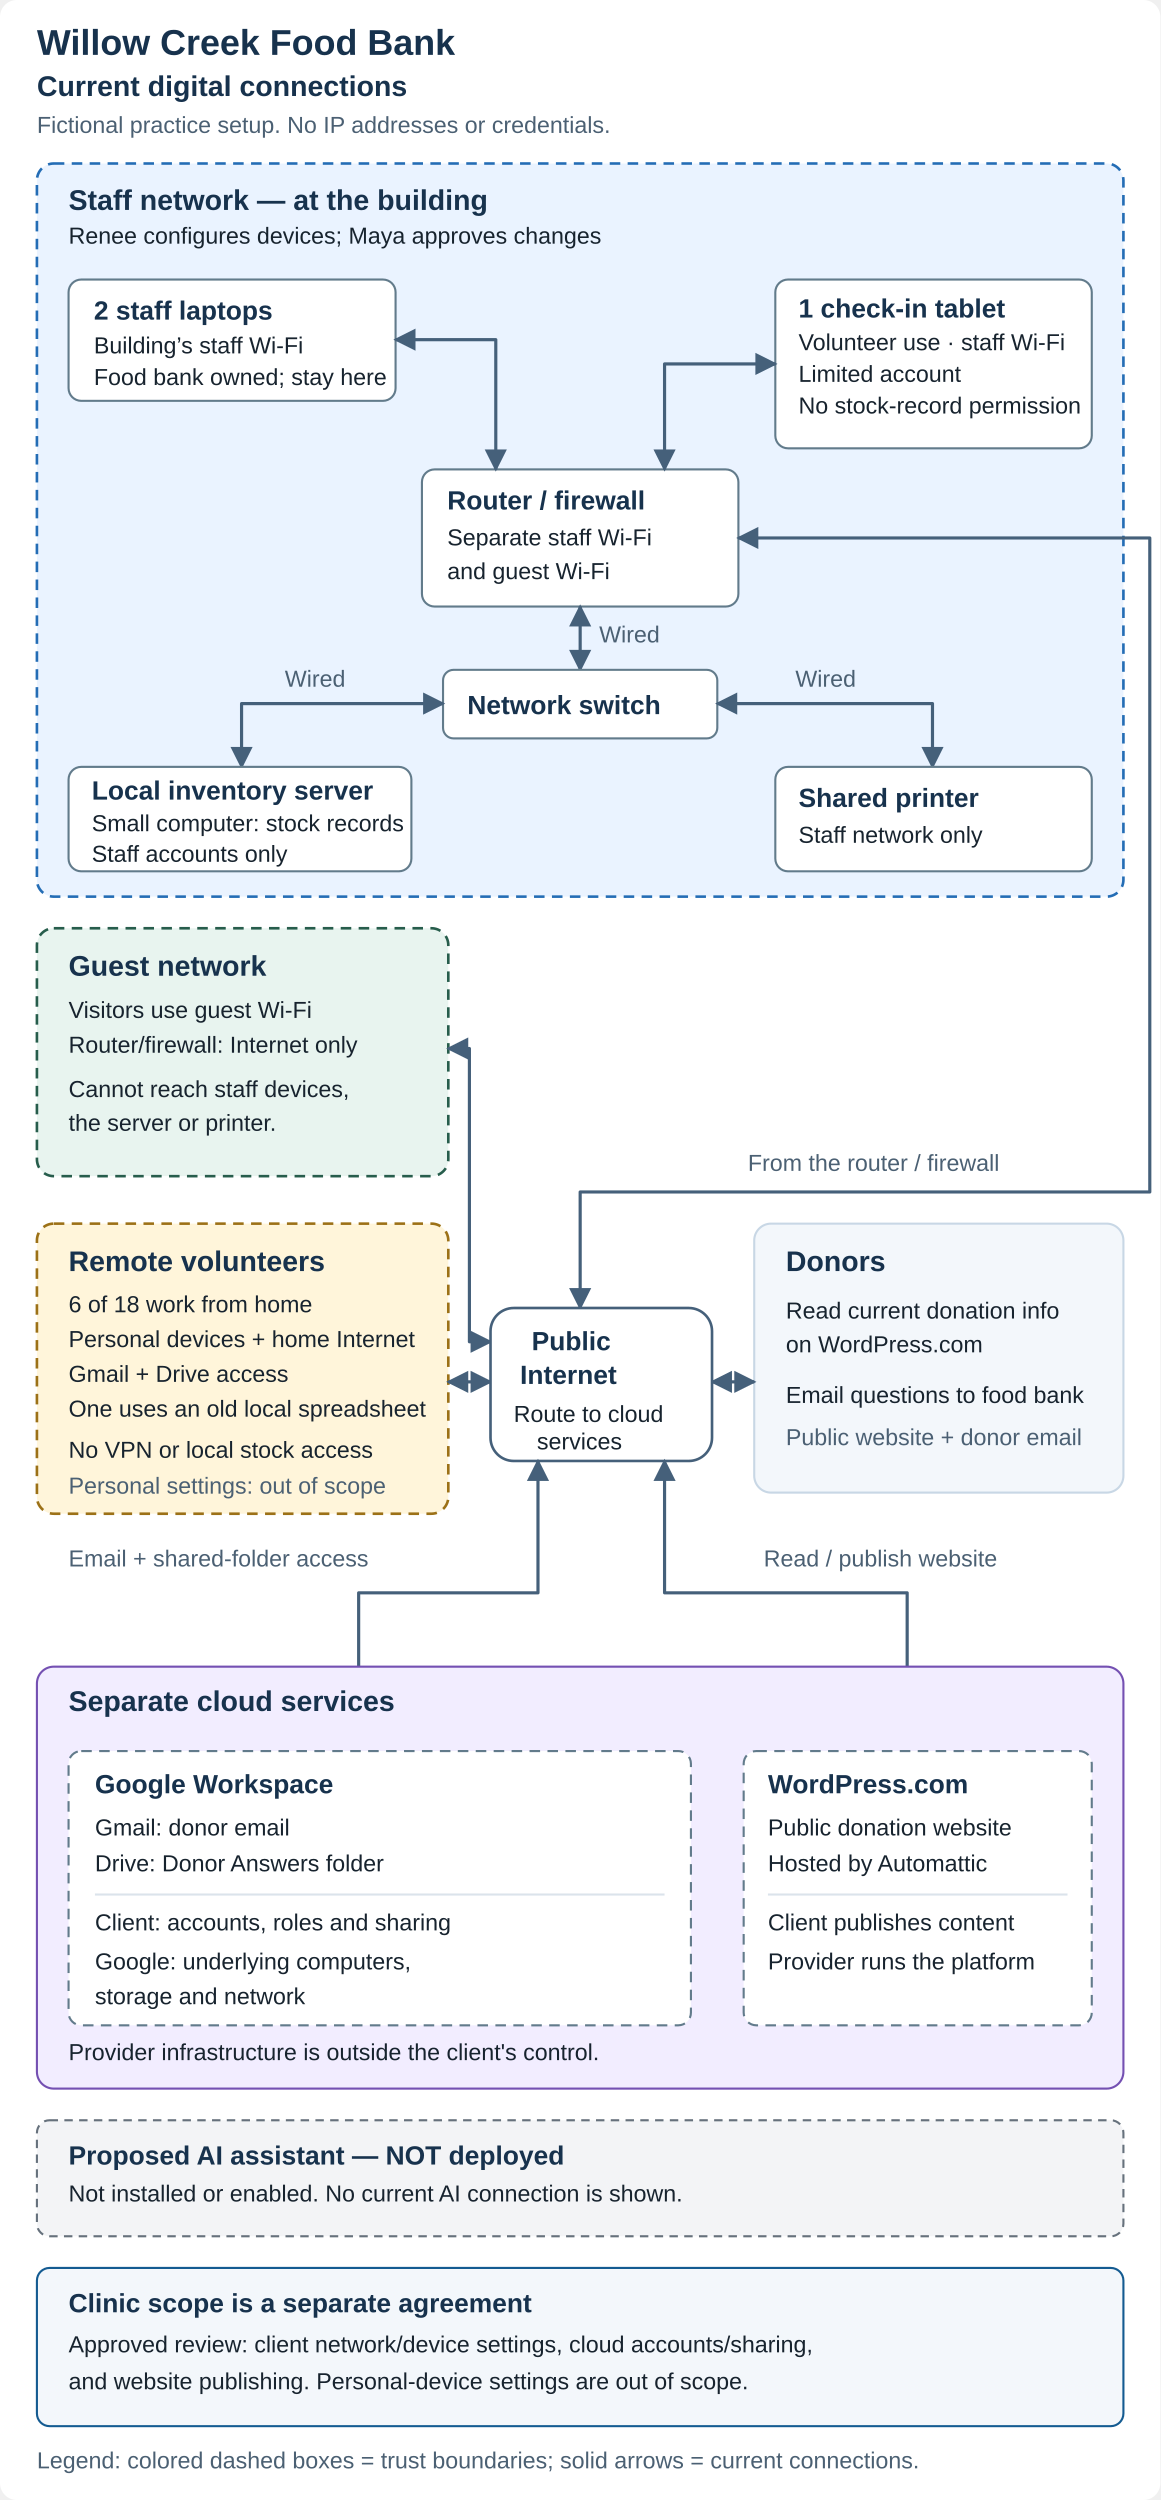
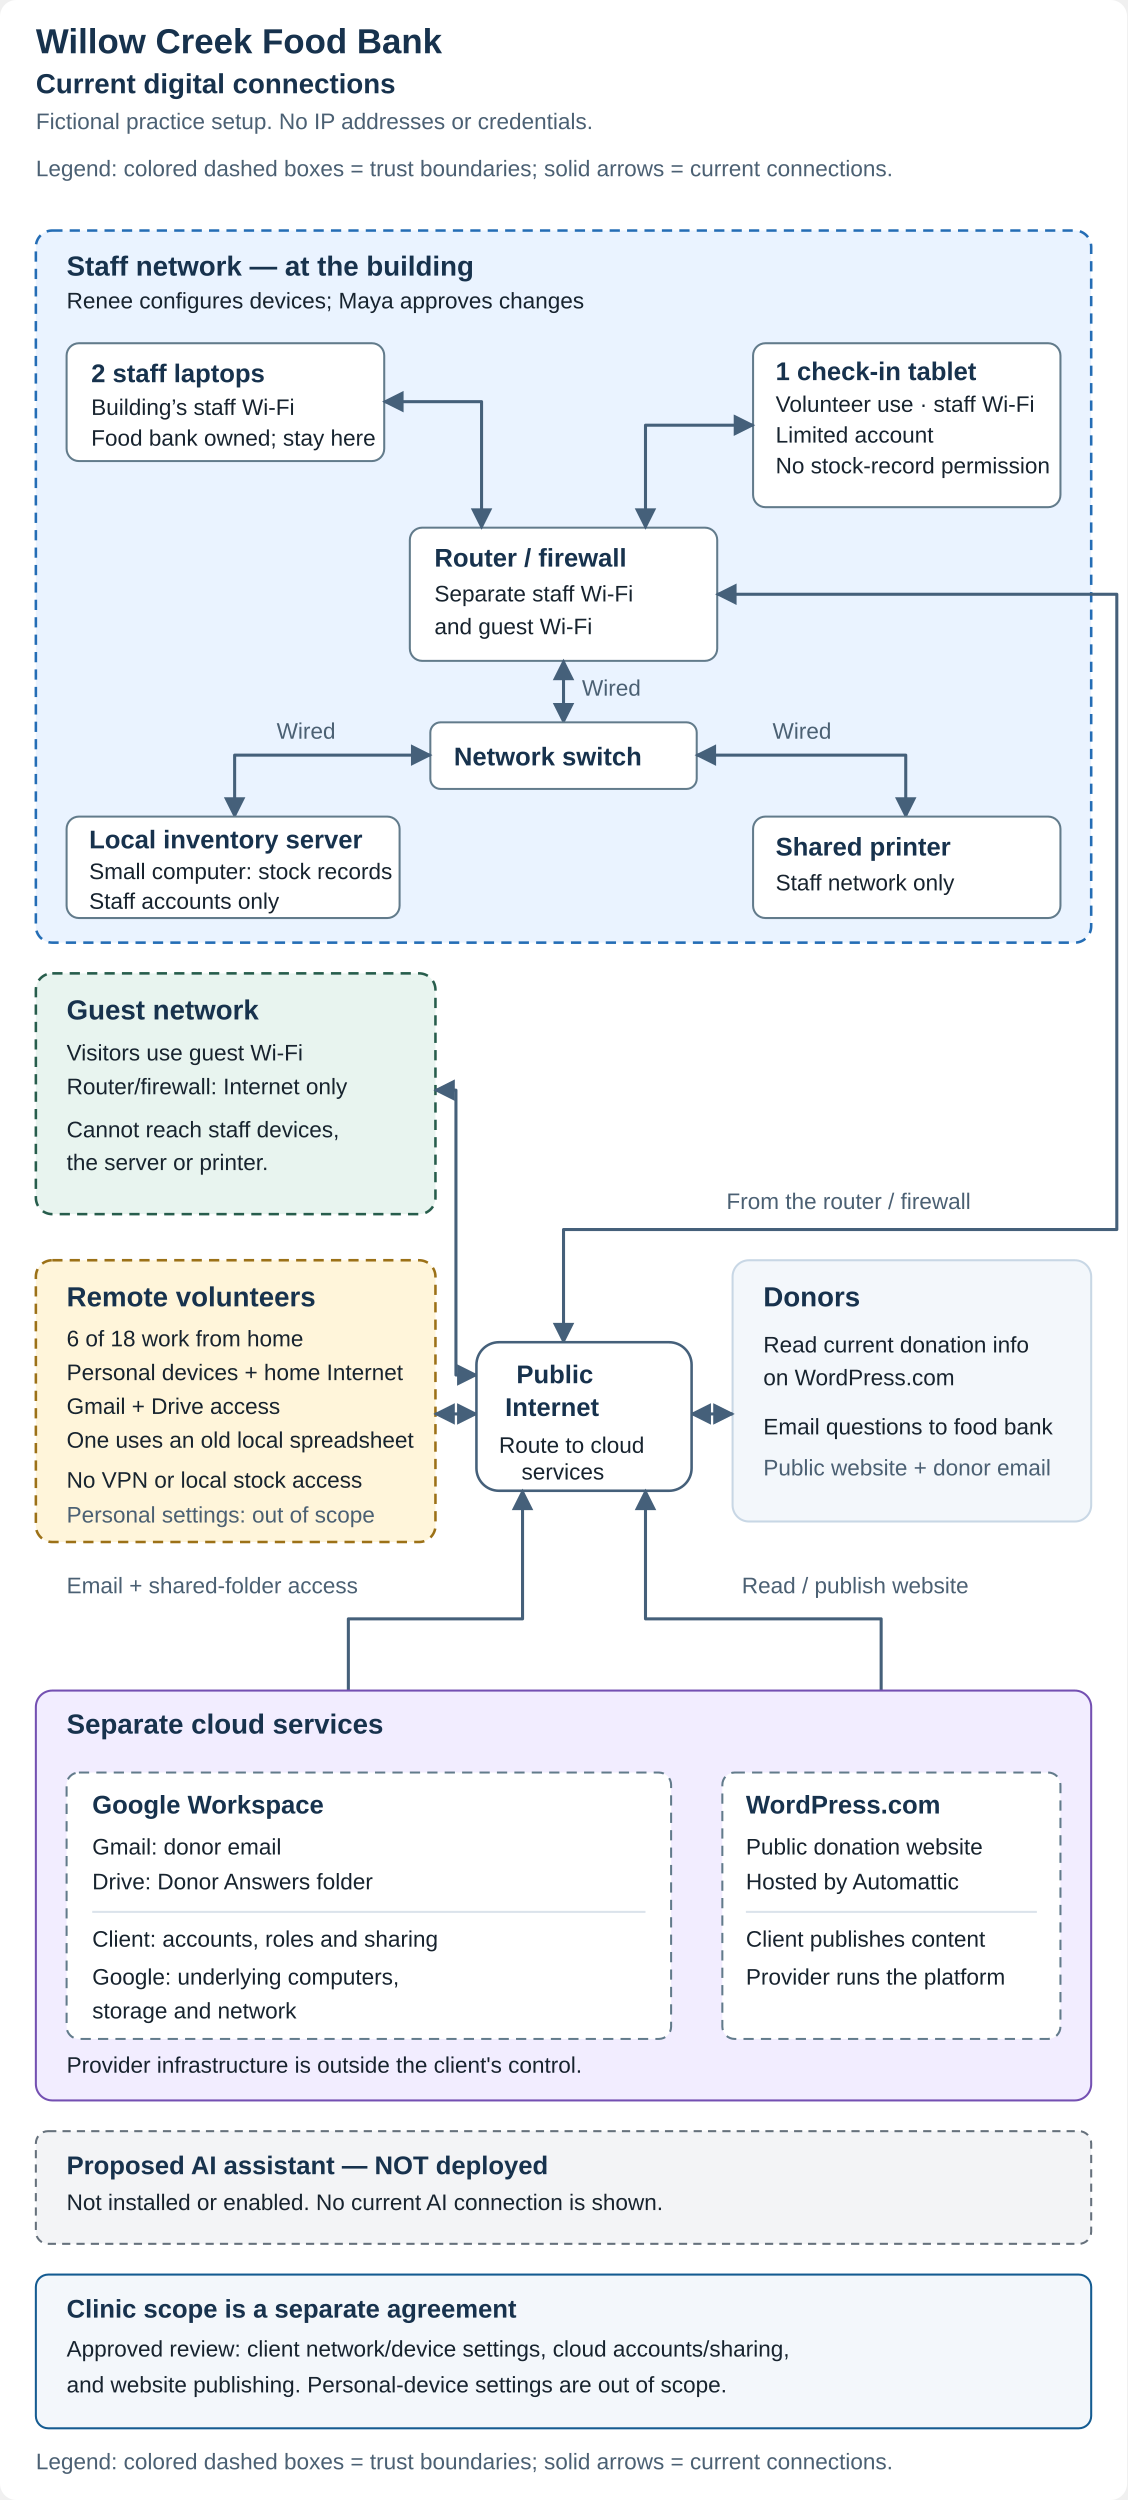
- <svg xmlns="http://www.w3.org/2000/svg" id="food-bank-system-map" width="1100" height="2370" viewBox="0 0 1100 2370" role="img" aria-labelledby="food-bank-map-title food-bank-map-description">
+ <svg xmlns="http://www.w3.org/2000/svg" id="food-bank-system-map" width="1100" height="2440" viewBox="0 0 1100 2440" role="img" aria-labelledby="food-bank-map-title food-bank-map-description">
  <defs>
    <marker id="current-arrow" viewBox="0 0 10 10" refX="9" refY="5" markerWidth="7" markerHeight="7" orient="auto-start-reverse">
      <path d="M0 0L10 5L0 10Z" fill="#45607a" />
    </marker>
    <style>
      #food-bank-system-map text{font-family:Arial,Helvetica,sans-serif;fill:#17232e;font-size:22px}
      #food-bank-system-map .title{font-size:34px;font-weight:700;fill:#17324d}
      #food-bank-system-map .zone-title{font-size:27px;font-weight:700;fill:#17324d}
      #food-bank-system-map .node-title{font-size:25px;font-weight:700;fill:#17324d}
      #food-bank-system-map .muted{fill:#4b6073}
      #food-bank-system-map .boundary{stroke-width:2.5;stroke-dasharray:10 7}
      #food-bank-system-map .node{fill:#fff;stroke:#627b8b;stroke-width:2}
      #food-bank-system-map .connection{fill:none;stroke:#45607a;stroke-width:3;stroke-linejoin:round;marker-start:url(#current-arrow);marker-end:url(#current-arrow)}
      #food-bank-system-map .route{fill:none;stroke:#45607a;stroke-width:3;stroke-linejoin:round;marker-start:url(#current-arrow);marker-end:url(#current-arrow)}
    </style>
  </defs>
-   <rect width="1100" height="2370" rx="16" fill="#fff" />
+   <rect width="1100" height="2440" rx="16" fill="#fff" />
  <text x="35" y="52" class="title">Willow Creek Food Bank</text>
  <text x="35" y="91" class="zone-title">Current digital connections</text>
  <text x="35" y="126" class="muted">Fictional practice setup. No IP addresses or credentials.</text>
-   <rect x="35" y="155" width="1030" height="695" rx="16" fill="#eaf3ff" stroke="#246db5" class="boundary" />
-   <text x="65" y="199" class="zone-title">Staff network — at the building</text>
-   <text x="65" y="231">Renee configures devices; Maya approves changes</text>
-   <rect x="65" y="265" width="310" height="115" rx="12" class="node" />
-   <text x="89" y="303" class="node-title">2 staff laptops</text>
-   <text x="89" y="335">Building’s staff Wi-Fi</text>
-   <text x="89" y="365">Food bank owned; stay here</text>
-   <rect x="735" y="265" width="300" height="160" rx="12" class="node" />
-   <text x="757" y="301" class="node-title">1 check-in tablet</text>
-   <text x="757" y="332">Volunteer use · staff Wi-Fi</text>
-   <text x="757" y="362">Limited account</text>
-   <text x="757" y="392">No stock-record permission</text>
-   <rect x="400" y="445" width="300" height="130" rx="12" class="node" />
-   <text x="424" y="483" class="node-title">Router / firewall</text>
-   <text x="424" y="517">Separate staff Wi-Fi</text>
-   <text x="424" y="549">and guest Wi-Fi</text>
-   <path d="M375 322H470V445" class="connection" />
-   <path d="M735 345H630V445" class="connection" />
-   <path d="M550 575V635" class="connection" />
-   <text x="568" y="609" class="muted">Wired</text>
-   <rect x="420" y="635" width="260" height="65" rx="10" class="node" />
-   <text x="443" y="677" class="node-title">Network switch</text>
-   <path d="M420 667H229V727" class="connection" />
-   <path d="M680 667H884V727" class="connection" />
-   <text x="270" y="651" class="muted">Wired</text>
-   <text x="754" y="651" class="muted">Wired</text>
-   <rect x="65" y="727" width="325" height="99" rx="12" class="node" />
-   <text x="87" y="758" class="node-title">Local inventory server</text>
-   <text x="87" y="788">Small computer: stock records</text>
-   <text x="87" y="817">Staff accounts only</text>
-   <rect x="735" y="727" width="300" height="99" rx="12" class="node" />
-   <text x="757" y="765" class="node-title">Shared printer</text>
-   <text x="757" y="799">Staff network only</text>
-   <path d="M700 510H1090V1130H550V1240" class="route" />
-   <text x="709" y="1110" class="muted">From the router / firewall</text>
-   <rect x="35" y="880" width="390" height="235" rx="16" fill="#e8f4ef" stroke="#275d4c" class="boundary" />
-   <text x="65" y="925" class="zone-title">Guest network</text>
-   <text x="65" y="965">Visitors use guest Wi-Fi</text>
-   <text x="65" y="998">Router/firewall: Internet only</text>
-   <text x="65" y="1040">Cannot reach staff devices,</text>
-   <text x="65" y="1072">the server or printer.</text>
-   <path d="M425 994H445V1272H465" class="route" />
-   <rect x="35" y="1160" width="390" height="275" rx="16" fill="#fff5da" stroke="#9c7117" class="boundary" />
-   <text x="65" y="1205" class="zone-title">Remote volunteers</text>
-   <text x="65" y="1244">6 of 18 work from home</text>
-   <text x="65" y="1277">Personal devices + home Internet</text>
-   <text x="65" y="1310">Gmail + Drive access</text>
-   <text x="65" y="1343">One uses an old local spreadsheet</text>
-   <text x="65" y="1382">No VPN or local stock access</text>
-   <text x="65" y="1416" class="muted">Personal settings: out of scope</text>
-   <path d="M425 1310H465" class="route" />
-   <rect x="715" y="1160" width="350" height="255" rx="16" fill="#f3f7fb" stroke="#c8d7e5" stroke-width="2" />
-   <text x="745" y="1205" class="zone-title">Donors</text>
-   <text x="745" y="1250">Read current donation info</text>
-   <text x="745" y="1282">on WordPress.com</text>
-   <text x="745" y="1330">Email questions to food bank</text>
-   <text x="745" y="1370" class="muted">Public website + donor email</text>
-   <path d="M715 1310H675" class="route" />
-   <rect x="465" y="1240" width="210" height="145" rx="22" fill="#fff" stroke="#45607a" stroke-width="2.5" />
-   <text x="504" y="1280" class="node-title">Public</text>
-   <text x="493" y="1312" class="node-title">Internet</text>
-   <text x="487" y="1348">Route to cloud</text>
-   <text x="509" y="1374">services</text>
-   <path d="M510 1385V1510H340V1660" class="route" />
-   <path d="M630 1385V1510H860V1660" class="route" />
-   <text x="65" y="1485" class="muted">Email + shared-folder access</text>
-   <text x="724" y="1485" class="muted">Read / publish website</text>
-   <rect x="35" y="1580" width="1030" height="400" rx="16" fill="#f2edff" stroke="#7450b2" stroke-width="2" />
-   <text x="65" y="1622" class="zone-title">Separate cloud services</text>
-   <rect x="65" y="1660" width="590" height="260" rx="12" class="node boundary" />
-   <text x="90" y="1700" class="node-title">Google Workspace</text>
-   <text x="90" y="1740">Gmail: donor email</text>
-   <text x="90" y="1774">Drive: Donor Answers folder</text>
-   <path d="M90 1796H630" stroke="#dbe3eb" stroke-width="2" />
-   <text x="90" y="1830">Client: accounts, roles and sharing</text>
-   <text x="90" y="1867">Google: underlying computers,</text>
-   <text x="90" y="1900">storage and network</text>
-   <rect x="705" y="1660" width="330" height="260" rx="12" class="node boundary" />
-   <text x="728" y="1700" class="node-title">WordPress.com</text>
-   <text x="728" y="1740">Public donation website</text>
-   <text x="728" y="1774">Hosted by Automattic</text>
-   <path d="M728 1796H1012" stroke="#dbe3eb" stroke-width="2" />
-   <text x="728" y="1830">Client publishes content</text>
-   <text x="728" y="1867">Provider runs the platform</text>
-   <text x="65" y="1953">Provider infrastructure is outside the client's control.</text>
-   <rect x="35" y="2010" width="1030" height="110" rx="12" fill="#f3f4f6" stroke="#66717c" stroke-width="2" stroke-dasharray="8 6" />
-   <text x="65" y="2052" class="node-title">Proposed AI assistant — NOT deployed</text>
-   <text x="65" y="2087">Not installed or enabled. No current AI connection is shown.</text>
-   <rect x="35" y="2150" width="1030" height="150" rx="12" fill="#f3f7fb" stroke="#145b91" stroke-width="2" />
-   <text x="65" y="2192" class="node-title">Clinic scope is a separate agreement</text>
-   <text x="65" y="2230">Approved review: client network/device settings, cloud accounts/sharing,</text>
-   <text x="65" y="2265">and website publishing. Personal-device settings are out of scope.</text>
-   <text x="35" y="2340" class="muted">Legend: colored dashed boxes = trust boundaries; solid arrows = current connections.</text>
+   <text x="35" y="172" class="muted">Legend: colored dashed boxes = trust boundaries; solid arrows = current connections.</text>
+   <g transform="translate(0,70)">
+     <rect x="35" y="155" width="1030" height="695" rx="16" fill="#eaf3ff" stroke="#246db5" class="boundary" />
+     <text x="65" y="199" class="zone-title">Staff network — at the building</text>
+     <text x="65" y="231">Renee configures devices; Maya approves changes</text>
+     <rect x="65" y="265" width="310" height="115" rx="12" class="node" />
+     <text x="89" y="303" class="node-title">2 staff laptops</text>
+     <text x="89" y="335">Building’s staff Wi-Fi</text>
+     <text x="89" y="365">Food bank owned; stay here</text>
+     <rect x="735" y="265" width="300" height="160" rx="12" class="node" />
+     <text x="757" y="301" class="node-title">1 check-in tablet</text>
+     <text x="757" y="332">Volunteer use · staff Wi-Fi</text>
+     <text x="757" y="362">Limited account</text>
+     <text x="757" y="392">No stock-record permission</text>
+     <rect x="400" y="445" width="300" height="130" rx="12" class="node" />
+     <text x="424" y="483" class="node-title">Router / firewall</text>
+     <text x="424" y="517">Separate staff Wi-Fi</text>
+     <text x="424" y="549">and guest Wi-Fi</text>
+     <path d="M375 322H470V445" class="connection" />
+     <path d="M735 345H630V445" class="connection" />
+     <path d="M550 575V635" class="connection" />
+     <text x="568" y="609" class="muted">Wired</text>
+     <rect x="420" y="635" width="260" height="65" rx="10" class="node" />
+     <text x="443" y="677" class="node-title">Network switch</text>
+     <path d="M420 667H229V727" class="connection" />
+     <path d="M680 667H884V727" class="connection" />
+     <text x="270" y="651" class="muted">Wired</text>
+     <text x="754" y="651" class="muted">Wired</text>
+     <rect x="65" y="727" width="325" height="99" rx="12" class="node" />
+     <text x="87" y="758" class="node-title">Local inventory server</text>
+     <text x="87" y="788">Small computer: stock records</text>
+     <text x="87" y="817">Staff accounts only</text>
+     <rect x="735" y="727" width="300" height="99" rx="12" class="node" />
+     <text x="757" y="765" class="node-title">Shared printer</text>
+     <text x="757" y="799">Staff network only</text>
+     <path d="M700 510H1090V1130H550V1240" class="route" />
+     <text x="709" y="1110" class="muted">From the router / firewall</text>
+     <rect x="35" y="880" width="390" height="235" rx="16" fill="#e8f4ef" stroke="#275d4c" class="boundary" />
+     <text x="65" y="925" class="zone-title">Guest network</text>
+     <text x="65" y="965">Visitors use guest Wi-Fi</text>
+     <text x="65" y="998">Router/firewall: Internet only</text>
+     <text x="65" y="1040">Cannot reach staff devices,</text>
+     <text x="65" y="1072">the server or printer.</text>
+     <path d="M425 994H445V1272H465" class="route" />
+     <rect x="35" y="1160" width="390" height="275" rx="16" fill="#fff5da" stroke="#9c7117" class="boundary" />
+     <text x="65" y="1205" class="zone-title">Remote volunteers</text>
+     <text x="65" y="1244">6 of 18 work from home</text>
+     <text x="65" y="1277">Personal devices + home Internet</text>
+     <text x="65" y="1310">Gmail + Drive access</text>
+     <text x="65" y="1343">One uses an old local spreadsheet</text>
+     <text x="65" y="1382">No VPN or local stock access</text>
+     <text x="65" y="1416" class="muted">Personal settings: out of scope</text>
+     <path d="M425 1310H465" class="route" />
+     <rect x="715" y="1160" width="350" height="255" rx="16" fill="#f3f7fb" stroke="#c8d7e5" stroke-width="2" />
+     <text x="745" y="1205" class="zone-title">Donors</text>
+     <text x="745" y="1250">Read current donation info</text>
+     <text x="745" y="1282">on WordPress.com</text>
+     <text x="745" y="1330">Email questions to food bank</text>
+     <text x="745" y="1370" class="muted">Public website + donor email</text>
+     <path d="M715 1310H675" class="route" />
+     <rect x="465" y="1240" width="210" height="145" rx="22" fill="#fff" stroke="#45607a" stroke-width="2.5" />
+     <text x="504" y="1280" class="node-title">Public</text>
+     <text x="493" y="1312" class="node-title">Internet</text>
+     <text x="487" y="1348">Route to cloud</text>
+     <text x="509" y="1374">services</text>
+     <path d="M510 1385V1510H340V1660" class="route" />
+     <path d="M630 1385V1510H860V1660" class="route" />
+     <text x="65" y="1485" class="muted">Email + shared-folder access</text>
+     <text x="724" y="1485" class="muted">Read / publish website</text>
+     <rect x="35" y="1580" width="1030" height="400" rx="16" fill="#f2edff" stroke="#7450b2" stroke-width="2" />
+     <text x="65" y="1622" class="zone-title">Separate cloud services</text>
+     <rect x="65" y="1660" width="590" height="260" rx="12" class="node boundary" />
+     <text x="90" y="1700" class="node-title">Google Workspace</text>
+     <text x="90" y="1740">Gmail: donor email</text>
+     <text x="90" y="1774">Drive: Donor Answers folder</text>
+     <path d="M90 1796H630" stroke="#dbe3eb" stroke-width="2" />
+     <text x="90" y="1830">Client: accounts, roles and sharing</text>
+     <text x="90" y="1867">Google: underlying computers,</text>
+     <text x="90" y="1900">storage and network</text>
+     <rect x="705" y="1660" width="330" height="260" rx="12" class="node boundary" />
+     <text x="728" y="1700" class="node-title">WordPress.com</text>
+     <text x="728" y="1740">Public donation website</text>
+     <text x="728" y="1774">Hosted by Automattic</text>
+     <path d="M728 1796H1012" stroke="#dbe3eb" stroke-width="2" />
+     <text x="728" y="1830">Client publishes content</text>
+     <text x="728" y="1867">Provider runs the platform</text>
+     <text x="65" y="1953">Provider infrastructure is outside the client's control.</text>
+     <rect x="35" y="2010" width="1030" height="110" rx="12" fill="#f3f4f6" stroke="#66717c" stroke-width="2" stroke-dasharray="8 6" />
+     <text x="65" y="2052" class="node-title">Proposed AI assistant — NOT deployed</text>
+     <text x="65" y="2087">Not installed or enabled. No current AI connection is shown.</text>
+     <rect x="35" y="2150" width="1030" height="150" rx="12" fill="#f3f7fb" stroke="#145b91" stroke-width="2" />
+     <text x="65" y="2192" class="node-title">Clinic scope is a separate agreement</text>
+     <text x="65" y="2230">Approved review: client network/device settings, cloud accounts/sharing,</text>
+     <text x="65" y="2265">and website publishing. Personal-device settings are out of scope.</text>
+   </g>
+   <text x="35" y="2410" class="muted">Legend: colored dashed boxes = trust boundaries; solid arrows = current connections.</text>
</svg>
